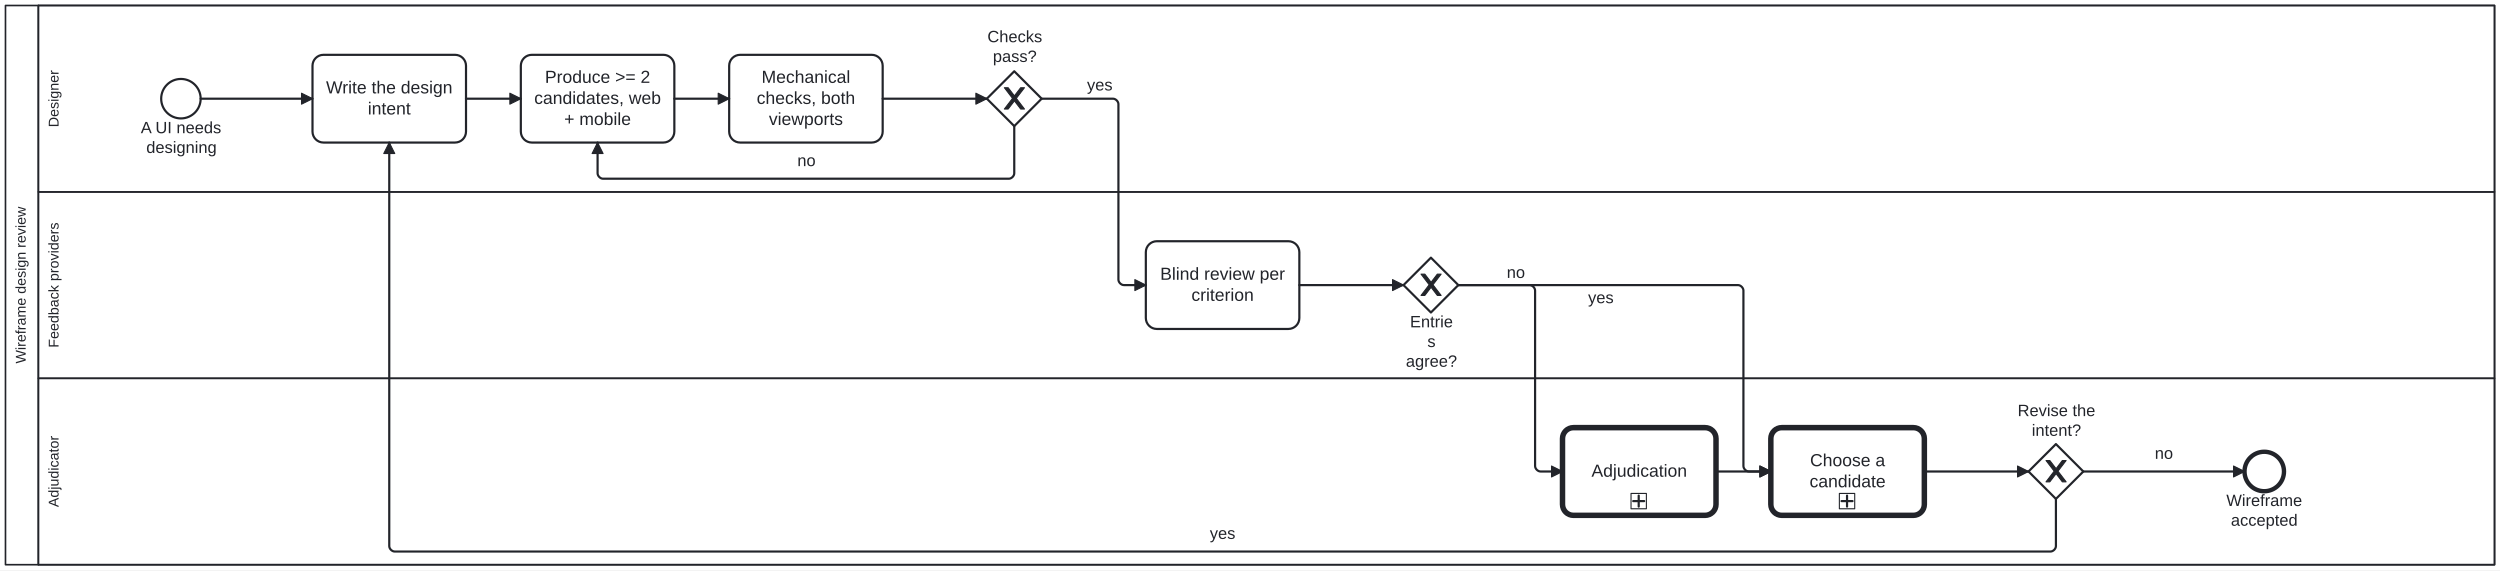
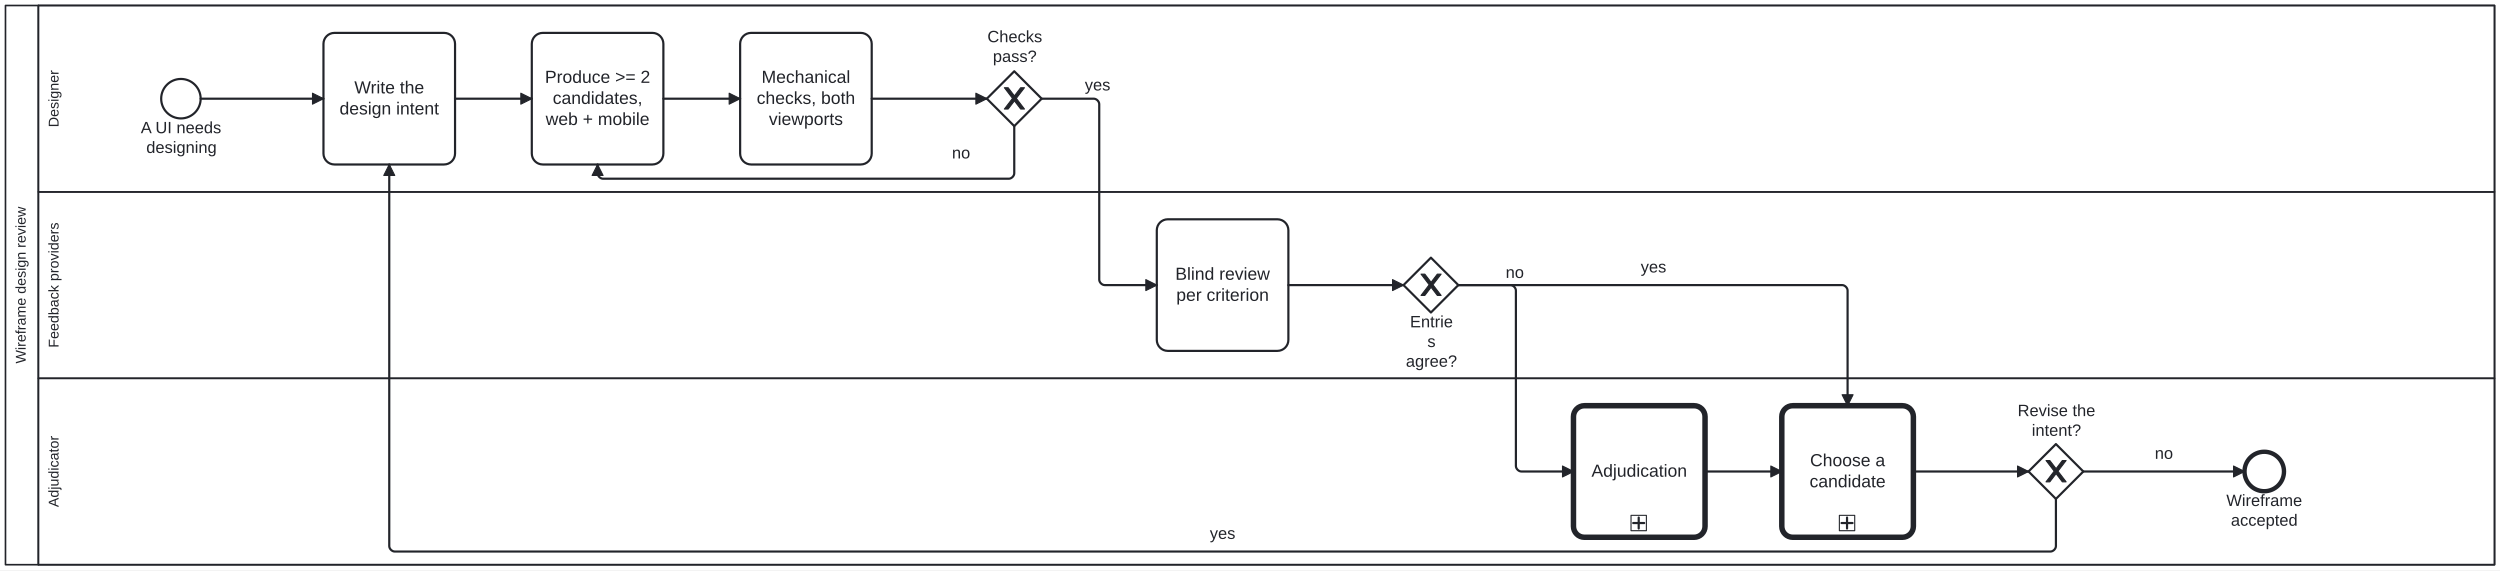
<svg xmlns="http://www.w3.org/2000/svg" width="100%" style="max-width:100%;height:auto" viewBox="155 75 2280 520" version="1.1">
  <rect x="155" y="75" width="2280" height="520" fill="#ffffff" />
  <g class="djs-group">
    <g class="djs-element djs-shape" data-element-id="Participant_Process_WireframeDesignReview" style="display: block;" transform="matrix(1 0 0 1 160 80)">
      <g class="djs-visual">
        <rect x="0" y="0" width="2270" height="510" rx="0" ry="0" style="stroke-linecap: round; stroke-linejoin: round; stroke: rgb(34, 36, 42); stroke-width: 1.5px; fill: white; fill-opacity: 0.95;" />
        <path style="fill: none; stroke-linecap: round; stroke-linejoin: round; stroke: rgb(34, 36, 42); stroke-width: 1.5px;" d="M30,0L30,510" />
        <text lineHeight="1.05" class="djs-label" transform="matrix(-1.83697e-16 -1 1 -1.83697e-16 0 510)" style="font-family: Arial, sans-serif; font-size: 13px; font-weight: normal; fill: rgb(34, 36, 42);">
          <tspan x="183.478" y="18.413">Wireframe design review</tspan>
        </text>
      </g>
      <rect class="djs-hit djs-hit-all" x="0" y="0" width="2270" height="510" style="fill: none; stroke-opacity: 0; stroke: white; stroke-width: 15px;" />
    </g>
    <g class="djs-children">
      <g class="djs-group">
        <g class="djs-element djs-shape" data-element-id="Lane_Adjudicator" style="display: block;" transform="matrix(1 0 0 1 190 420)">
          <g class="djs-visual">
            <rect x="0" y="0" width="2240" height="170" rx="0" ry="0" style="stroke-linecap: round; stroke-linejoin: round; stroke: rgb(34, 36, 42); stroke-width: 1.5px; fill: white; fill-opacity: 0.25;" />
            <text lineHeight="1.05" class="djs-label" transform="matrix(-1.83697e-16 -1 1 -1.83697e-16 0 170)" style="font-family: Arial, sans-serif; font-size: 13px; font-weight: normal; fill: rgb(34, 36, 42);">
              <tspan x="52.481" y="18.413">Adjudicator</tspan>
            </text>
          </g>
          <rect class="djs-hit djs-hit-all" x="0" y="0" width="2240" height="170" style="fill: none; stroke-opacity: 0; stroke: white; stroke-width: 15px;" />
        </g>
      </g>
      <g class="djs-group">
        <g class="djs-element djs-shape" data-element-id="Lane_Reviewers" style="display: block;" transform="matrix(1 0 0 1 190 250)">
          <g class="djs-visual">
            <rect x="0" y="0" width="2240" height="170" rx="0" ry="0" style="stroke-linecap: round; stroke-linejoin: round; stroke: rgb(34, 36, 42); stroke-width: 1.5px; fill: white; fill-opacity: 0.25;" />
            <text lineHeight="1.05" class="djs-label" transform="matrix(-1.83697e-16 -1 1 -1.83697e-16 0 170)" style="font-family: Arial, sans-serif; font-size: 13px; font-weight: normal; fill: rgb(34, 36, 42);">
              <tspan x="27.916" y="18.413">Feedback providers</tspan>
            </text>
          </g>
          <rect class="djs-hit djs-hit-all" x="0" y="0" width="2240" height="170" style="fill: none; stroke-opacity: 0; stroke: white; stroke-width: 15px;" />
        </g>
      </g>
      <g class="djs-group">
        <g class="djs-element djs-shape" data-element-id="Lane_Designer" style="display: block;" transform="matrix(1 0 0 1 190 80)">
          <g class="djs-visual">
            <rect x="0" y="0" width="2240" height="170" rx="0" ry="0" style="stroke-linecap: round; stroke-linejoin: round; stroke: rgb(34, 36, 42); stroke-width: 1.5px; fill: white; fill-opacity: 0.25;" />
            <text lineHeight="1.05" class="djs-label" transform="matrix(-1.83697e-16 -1 1 -1.83697e-16 0 170)" style="font-family: Arial, sans-serif; font-size: 13px; font-weight: normal; fill: rgb(34, 36, 42);">
              <tspan x="58.987" y="18.413">Designer</tspan>
            </text>
          </g>
          <rect class="djs-hit djs-hit-all" x="0" y="0" width="2240" height="170" style="fill: none; stroke-opacity: 0; stroke: white; stroke-width: 15px;" />
        </g>
      </g>
      <g class="djs-group">
        <g class="djs-element djs-shape" data-element-id="Start_WDR" style="display: block;" transform="matrix(1 0 0 1 302 147)">
          <g class="djs-visual">
            <circle cx="18" cy="18" r="18" style="stroke-linecap: round; stroke-linejoin: round; stroke: rgb(34, 36, 42); stroke-width: 2px; fill: white; fill-opacity: 0.95;" />
          </g>
          <rect class="djs-hit djs-hit-all" x="0" y="0" width="36" height="36" style="fill: none; stroke-opacity: 0; stroke: white; stroke-width: 15px;" />
        </g>
      </g>
      <g class="djs-group">
        <g class="djs-element djs-shape" data-element-id="Start_WDR_label" style="display: block;" transform="matrix(1 0 0 1 283 183)">
          <g class="djs-visual">
            <text lineHeight="1.2" class="djs-label" style="font-family: Arial, sans-serif; font-size: 15px; font-weight: normal; fill: rgb(34, 36, 42);">
              <tspan x="0.396" y="13.5">A UI needs</tspan>
              <tspan x="5.391" y="31.5">designing</tspan>
            </text>
          </g>
          <rect class="djs-hit djs-hit-all" x="0" y="0" width="75" height="36" style="fill: none; stroke-opacity: 0; stroke: white; stroke-width: 15px;" />
        </g>
      </g>
      <g class="djs-group">
-         <g class="djs-element djs-shape" data-element-id="D_Intent" style="display: block;" transform="matrix(1 0 0 1 440 125)">
-           <g class="djs-visual">
-             <rect x="0" y="0" width="140" height="80" rx="10" ry="10" style="stroke-linecap: round; stroke-linejoin: round; stroke: rgb(34, 36, 42); stroke-width: 2px; fill: white; fill-opacity: 0.95;" />
-             <text lineHeight="1.2" class="djs-label" style="font-family: Arial, sans-serif; font-size: 16px; font-weight: normal; fill: rgb(34, 36, 42);">
-               <tspan x="12.34" y="35.2">Write the design </tspan>
-               <tspan x="50.43" y="54.4">intent</tspan>
-             </text>
-           </g>
-           <rect class="djs-hit djs-hit-all" x="0" y="0" width="140" height="80" style="fill: none; stroke-opacity: 0; stroke: white; stroke-width: 15px;" />
-         </g>
-       </g>
-       <g class="djs-group">
-         <g class="djs-element djs-shape" data-element-id="D_Candidates" style="display: block;" transform="matrix(1 0 0 1 630 125)">
-           <g class="djs-visual">
-             <rect x="0" y="0" width="140" height="80" rx="10" ry="10" style="stroke-linecap: round; stroke-linejoin: round; stroke: rgb(34, 36, 42); stroke-width: 2px; fill: white; fill-opacity: 0.95;" />
-             <text lineHeight="1.2" class="djs-label" style="font-family: Arial, sans-serif; font-size: 16px; font-weight: normal; fill: rgb(34, 36, 42);">
-               <tspan x="21.965" y="25.6">Produce &gt;= 2 </tspan>
-               <tspan x="12.184" y="44.8">candidates, web </tspan>
-               <tspan x="39.539" y="64">+ mobile</tspan>
-             </text>
-           </g>
-           <rect class="djs-hit djs-hit-all" x="0" y="0" width="140" height="80" style="fill: none; stroke-opacity: 0; stroke: white; stroke-width: 15px;" />
-         </g>
-       </g>
-       <g class="djs-group">
-         <g class="djs-element djs-shape" data-element-id="D_Check" style="display: block;" transform="matrix(1 0 0 1 820 125)">
-           <g class="djs-visual">
-             <rect x="0" y="0" width="140" height="80" rx="10" ry="10" style="stroke-linecap: round; stroke-linejoin: round; stroke: rgb(34, 36, 42); stroke-width: 2px; fill: white; fill-opacity: 0.95;" />
-             <text lineHeight="1.2" class="djs-label" style="font-family: Arial, sans-serif; font-size: 16px; font-weight: normal; fill: rgb(34, 36, 42);">
-               <tspan x="29.535" y="25.6">Mechanical </tspan>
-               <tspan x="25.086" y="44.8">checks, both </tspan>
-               <tspan x="36.211" y="64">viewports</tspan>
-             </text>
-           </g>
-           <rect class="djs-hit djs-hit-all" x="0" y="0" width="140" height="80" style="fill: none; stroke-opacity: 0; stroke: white; stroke-width: 15px;" />
+         <g class="djs-element djs-shape" data-element-id="D_Intent" style="display: block;" transform="matrix(1 0 0 1 450 105)">
+           <g class="djs-visual">
+             <rect x="0" y="0" width="120" height="120" rx="10" ry="10" style="stroke-linecap: round; stroke-linejoin: round; stroke: rgb(34, 36, 42); stroke-width: 2px; fill: white; fill-opacity: 0.95;" />
+             <text lineHeight="1.2" class="djs-label" style="font-family: Arial, sans-serif; font-size: 16px; font-weight: normal; fill: rgb(34, 36, 42);">
+               <tspan x="28.137" y="55.2">Write the </tspan>
+               <tspan x="14.633" y="74.4">design intent</tspan>
+             </text>
+           </g>
+           <rect class="djs-hit djs-hit-all" x="0" y="0" width="120" height="120" style="fill: none; stroke-opacity: 0; stroke: white; stroke-width: 15px;" />
+         </g>
+       </g>
+       <g class="djs-group">
+         <g class="djs-element djs-shape" data-element-id="D_Candidates" style="display: block;" transform="matrix(1 0 0 1 640 105)">
+           <g class="djs-visual">
+             <rect x="0" y="0" width="120" height="120" rx="10" ry="10" style="stroke-linecap: round; stroke-linejoin: round; stroke: rgb(34, 36, 42); stroke-width: 2px; fill: white; fill-opacity: 0.95;" />
+             <text lineHeight="1.2" class="djs-label" style="font-family: Arial, sans-serif; font-size: 16px; font-weight: normal; fill: rgb(34, 36, 42);">
+               <tspan x="11.965" y="45.6">Produce &gt;= 2 </tspan>
+               <tspan x="19.082" y="64.8">candidates, </tspan>
+               <tspan x="12.641" y="84">web + mobile</tspan>
+             </text>
+           </g>
+           <rect class="djs-hit djs-hit-all" x="0" y="0" width="120" height="120" style="fill: none; stroke-opacity: 0; stroke: white; stroke-width: 15px;" />
+         </g>
+       </g>
+       <g class="djs-group">
+         <g class="djs-element djs-shape" data-element-id="D_Check" style="display: block;" transform="matrix(1 0 0 1 830 105)">
+           <g class="djs-visual">
+             <rect x="0" y="0" width="120" height="120" rx="10" ry="10" style="stroke-linecap: round; stroke-linejoin: round; stroke: rgb(34, 36, 42); stroke-width: 2px; fill: white; fill-opacity: 0.95;" />
+             <text lineHeight="1.2" class="djs-label" style="font-family: Arial, sans-serif; font-size: 16px; font-weight: normal; fill: rgb(34, 36, 42);">
+               <tspan x="19.535" y="45.6">Mechanical </tspan>
+               <tspan x="15.086" y="64.8">checks, both </tspan>
+               <tspan x="26.211" y="84">viewports</tspan>
+             </text>
+           </g>
+           <rect class="djs-hit djs-hit-all" x="0" y="0" width="120" height="120" style="fill: none; stroke-opacity: 0; stroke: white; stroke-width: 15px;" />
        </g>
      </g>
      <g class="djs-group">
        <g class="djs-element djs-shape" data-element-id="GW_Checks" style="display: block;" transform="matrix(1 0 0 1 1055 140)">
          <g class="djs-visual">
            <polygon points="25,0 50,25 25,50 0,25" style="stroke-linecap: round; stroke-linejoin: round; stroke: rgb(34, 36, 42); stroke-width: 2px; fill: white; fill-opacity: 0.95;" />
            <path d="m 16,15 7.429,9.714 -7.429,9.714 3.429,0 5.714,-7.464 5.714,7.464 3.429,0 -7.429,-9.714 7.429,-9.714 -3.429,0 -5.714,7.464 -5.714,-7.464 -3.429,0 z" style="fill: rgb(34, 36, 42); stroke-linecap: round; stroke-linejoin: round; stroke: rgb(34, 36, 42); stroke-width: 1px;" />
          </g>
          <rect class="djs-hit djs-hit-all" x="0" y="0" width="50" height="50" style="fill: none; stroke-opacity: 0; stroke: white; stroke-width: 15px;" />
        </g>
      </g>
      <g class="djs-group">
        <g class="djs-element djs-shape" data-element-id="GW_Checks_label" style="display: block;" transform="matrix(1 0 0 1 1055 100)">
          <g class="djs-visual">
            <text lineHeight="1.2" class="djs-label" style="font-family: Arial, sans-serif; font-size: 15px; font-weight: normal; fill: rgb(34, 36, 42);">
              <tspan x="0.491" y="13.5">Checks</tspan>
              <tspan x="5.487" y="31.5">pass?</tspan>
            </text>
          </g>
          <rect class="djs-hit djs-hit-all" x="0" y="0" width="51" height="36" style="fill: none; stroke-opacity: 0; stroke: white; stroke-width: 15px;" />
        </g>
      </g>
      <g class="djs-group">
-         <g class="djs-element djs-shape" data-element-id="R_Review" style="display: block;" transform="matrix(1 0 0 1 1200 295)">
-           <g class="djs-visual">
-             <rect x="0" y="0" width="140" height="80" rx="10" ry="10" style="stroke-linecap: round; stroke-linejoin: round; stroke: rgb(34, 36, 42); stroke-width: 2px; fill: white; fill-opacity: 0.95;" />
-             <text lineHeight="1.2" class="djs-label" style="font-family: Arial, sans-serif; font-size: 16px; font-weight: normal; fill: rgb(34, 36, 42);">
-               <tspan x="13.086" y="35.2">Blind review per </tspan>
-               <tspan x="41.547" y="54.4">criterion</tspan>
-             </text>
-           </g>
-           <rect class="djs-hit djs-hit-all" x="0" y="0" width="140" height="80" style="fill: none; stroke-opacity: 0; stroke: white; stroke-width: 15px;" />
+         <g class="djs-element djs-shape" data-element-id="R_Review" style="display: block;" transform="matrix(1 0 0 1 1210 275)">
+           <g class="djs-visual">
+             <rect x="0" y="0" width="120" height="120" rx="10" ry="10" style="stroke-linecap: round; stroke-linejoin: round; stroke: rgb(34, 36, 42); stroke-width: 2px; fill: white; fill-opacity: 0.95;" />
+             <text lineHeight="1.2" class="djs-label" style="font-family: Arial, sans-serif; font-size: 16px; font-weight: normal; fill: rgb(34, 36, 42);">
+               <tspan x="16.871" y="55.2">Blind review </tspan>
+               <tspan x="17.762" y="74.4">per criterion</tspan>
+             </text>
+           </g>
+           <rect class="djs-hit djs-hit-all" x="0" y="0" width="120" height="120" style="fill: none; stroke-opacity: 0; stroke: white; stroke-width: 15px;" />
        </g>
      </g>
      <g class="djs-group">
        <g class="djs-element djs-shape" data-element-id="GW_Agree" style="display: block;" transform="matrix(1 0 0 1 1435 310)">
          <g class="djs-visual">
            <polygon points="25,0 50,25 25,50 0,25" style="stroke-linecap: round; stroke-linejoin: round; stroke: rgb(34, 36, 42); stroke-width: 2px; fill: white; fill-opacity: 0.95;" />
            <path d="m 16,15 7.429,9.714 -7.429,9.714 3.429,0 5.714,-7.464 5.714,7.464 3.429,0 -7.429,-9.714 7.429,-9.714 -3.429,0 -5.714,7.464 -5.714,-7.464 -3.429,0 z" style="fill: rgb(34, 36, 42); stroke-linecap: round; stroke-linejoin: round; stroke: rgb(34, 36, 42); stroke-width: 1px;" />
          </g>
          <rect class="djs-hit djs-hit-all" x="0" y="0" width="50" height="50" style="fill: none; stroke-opacity: 0; stroke: white; stroke-width: 15px;" />
        </g>
      </g>
      <g class="djs-group">
        <g class="djs-element djs-shape" data-element-id="GW_Agree_label" style="display: block;" transform="matrix(1 0 0 1 1437 360)">
          <g class="djs-visual">
            <text lineHeight="1.2" class="djs-label" style="font-family: Arial, sans-serif; font-size: 15px; font-weight: normal; fill: rgb(34, 36, 42);">
              <tspan x="3.908" y="13.5">Entrie</tspan>
              <tspan x="19.75" y="31.5">s </tspan>
              <tspan x="0.147" y="49.5">agree?</tspan>
            </text>
          </g>
          <rect class="djs-hit djs-hit-all" x="0" y="0" width="47" height="36" style="fill: none; stroke-opacity: 0; stroke: white; stroke-width: 15px;" />
        </g>
      </g>
      <g class="djs-group">
-         <a class="fa-subprocess-link" href="https://litlfred.github.io/folio-assistant/cat-harness/process/Process_CriterionAdjudication" target="_top">
-           <g class="djs-element djs-shape" data-element-id="Call_Adjudicate" style="display: block;" transform="matrix(1 0 0 1 1580 465)">
-             <g class="djs-visual">
-               <rect x="0" y="0" width="140" height="80" rx="10" ry="10" style="stroke-linecap: round; stroke-linejoin: round; stroke: rgb(34, 36, 42); stroke-width: 5px; fill: white; fill-opacity: 0.95;" />
-               <text lineHeight="1.2" class="djs-label" style="font-family: Arial, sans-serif; font-size: 16px; font-weight: normal; fill: rgb(34, 36, 42);">
-                 <tspan x="26.414" y="44.8">Adjudication</tspan>
-               </text>
-               <rect x="0" y="0" width="14" height="14" rx="0" ry="0" style="stroke-linecap: round; stroke-linejoin: round; stroke: rgb(34, 36, 42); stroke-width: 1px; fill: white;" transform="matrix(1 0 0 1 62.5 60)" />
-               <path data-marker="sub-process" d="m62.5,60 m 7,2 l 0,10 m -5,-5 l 10,0" style="fill: white; stroke-linecap: round; stroke-linejoin: round; stroke: rgb(34, 36, 42); stroke-width: 2px;" />
-             </g>
-             <rect class="djs-hit djs-hit-all" x="0" y="0" width="140" height="80" style="fill: none; stroke-opacity: 0; stroke: white; stroke-width: 15px;" />
-           </g>
-         </a>
-       </g>
-       <g class="djs-group">
-         <a class="fa-subprocess-link" href="https://litlfred.github.io/folio-assistant/cat-harness/process/Process_OptionsAnalysis" target="_top">
-           <g class="djs-element djs-shape" data-element-id="Call_Choose" style="display: block;" transform="matrix(1 0 0 1 1770 465)">
-             <g class="djs-visual">
-               <rect x="0" y="0" width="140" height="80" rx="10" ry="10" style="stroke-linecap: round; stroke-linejoin: round; stroke: rgb(34, 36, 42); stroke-width: 5px; fill: white; fill-opacity: 0.95;" />
-               <text lineHeight="1.2" class="djs-label" style="font-family: Arial, sans-serif; font-size: 16px; font-weight: normal; fill: rgb(34, 36, 42);">
-                 <tspan x="35.754" y="35.2">Choose a </tspan>
-                 <tspan x="35.305" y="54.4">candidate</tspan>
-               </text>
-               <rect x="0" y="0" width="14" height="14" rx="0" ry="0" style="stroke-linecap: round; stroke-linejoin: round; stroke: rgb(34, 36, 42); stroke-width: 1px; fill: white;" transform="matrix(1 0 0 1 62.5 60)" />
-               <path data-marker="sub-process" d="m62.5,60 m 7,2 l 0,10 m -5,-5 l 10,0" style="fill: white; stroke-linecap: round; stroke-linejoin: round; stroke: rgb(34, 36, 42); stroke-width: 2px;" />
-             </g>
-             <rect class="djs-hit djs-hit-all" x="0" y="0" width="140" height="80" style="fill: none; stroke-opacity: 0; stroke: white; stroke-width: 15px;" />
-           </g>
-         </a>
+         <g class="djs-element djs-shape" data-element-id="Call_Adjudicate" style="display: block;" transform="matrix(1 0 0 1 1590 445)">
+           <g class="djs-visual">
+             <rect x="0" y="0" width="120" height="120" rx="10" ry="10" style="stroke-linecap: round; stroke-linejoin: round; stroke: rgb(34, 36, 42); stroke-width: 5px; fill: white; fill-opacity: 0.95;" />
+             <text lineHeight="1.2" class="djs-label" style="font-family: Arial, sans-serif; font-size: 16px; font-weight: normal; fill: rgb(34, 36, 42);">
+               <tspan x="16.414" y="64.8">Adjudication</tspan>
+             </text>
+             <rect x="0" y="0" width="14" height="14" rx="0" ry="0" style="stroke-linecap: round; stroke-linejoin: round; stroke: rgb(34, 36, 42); stroke-width: 1px; fill: white;" transform="matrix(1 0 0 1 52.5 100)" />
+             <path data-marker="sub-process" d="m52.5,100 m 7,2 l 0,10 m -5,-5 l 10,0" style="fill: white; stroke-linecap: round; stroke-linejoin: round; stroke: rgb(34, 36, 42); stroke-width: 2px;" />
+           </g>
+           <rect class="djs-hit djs-hit-all" x="0" y="0" width="120" height="120" style="fill: none; stroke-opacity: 0; stroke: white; stroke-width: 15px;" />
+         </g>
+       </g>
+       <g class="djs-group">
+         <g class="djs-element djs-shape" data-element-id="Call_Choose" style="display: block;" transform="matrix(1 0 0 1 1780 445)">
+           <g class="djs-visual">
+             <rect x="0" y="0" width="120" height="120" rx="10" ry="10" style="stroke-linecap: round; stroke-linejoin: round; stroke: rgb(34, 36, 42); stroke-width: 5px; fill: white; fill-opacity: 0.95;" />
+             <text lineHeight="1.2" class="djs-label" style="font-family: Arial, sans-serif; font-size: 16px; font-weight: normal; fill: rgb(34, 36, 42);">
+               <tspan x="25.754" y="55.2">Choose a </tspan>
+               <tspan x="25.305" y="74.4">candidate</tspan>
+             </text>
+             <rect x="0" y="0" width="14" height="14" rx="0" ry="0" style="stroke-linecap: round; stroke-linejoin: round; stroke: rgb(34, 36, 42); stroke-width: 1px; fill: white;" transform="matrix(1 0 0 1 52.5 100)" />
+             <path data-marker="sub-process" d="m52.5,100 m 7,2 l 0,10 m -5,-5 l 10,0" style="fill: white; stroke-linecap: round; stroke-linejoin: round; stroke: rgb(34, 36, 42); stroke-width: 2px;" />
+           </g>
+           <rect class="djs-hit djs-hit-all" x="0" y="0" width="120" height="120" style="fill: none; stroke-opacity: 0; stroke: white; stroke-width: 15px;" />
+         </g>
      </g>
      <g class="djs-group">
        <g class="djs-element djs-shape" data-element-id="GW_Iterate" style="display: block;" transform="matrix(1 0 0 1 2005 480)">
          <g class="djs-visual">
            <polygon points="25,0 50,25 25,50 0,25" style="stroke-linecap: round; stroke-linejoin: round; stroke: rgb(34, 36, 42); stroke-width: 2px; fill: white; fill-opacity: 0.95;" />
            <path d="m 16,15 7.429,9.714 -7.429,9.714 3.429,0 5.714,-7.464 5.714,7.464 3.429,0 -7.429,-9.714 7.429,-9.714 -3.429,0 -5.714,7.464 -5.714,-7.464 -3.429,0 z" style="fill: rgb(34, 36, 42); stroke-linecap: round; stroke-linejoin: round; stroke: rgb(34, 36, 42); stroke-width: 1px;" />
          </g>
          <rect class="djs-hit djs-hit-all" x="0" y="0" width="50" height="50" style="fill: none; stroke-opacity: 0; stroke: white; stroke-width: 15px;" />
        </g>
      </g>
      <g class="djs-group">
        <g class="djs-element djs-shape" data-element-id="GW_Iterate_label" style="display: block;" transform="matrix(1 0 0 1 1995 441)">
          <g class="djs-visual">
            <text lineHeight="1.2" class="djs-label" style="font-family: Arial, sans-serif; font-size: 15px; font-weight: normal; fill: rgb(34, 36, 42);">
              <tspan x="0.065" y="13.5">Revise the</tspan>
              <tspan x="12.982" y="31.5">intent?</tspan>
            </text>
          </g>
          <rect class="djs-hit djs-hit-all" x="0" y="0" width="71" height="36" style="fill: none; stroke-opacity: 0; stroke: white; stroke-width: 15px;" />
        </g>
      </g>
      <g class="djs-group">
        <g class="djs-element djs-shape" data-element-id="End_WDR" style="display: block;" transform="matrix(1 0 0 1 2202 487)">
          <g class="djs-visual">
            <circle cx="18" cy="18" r="18" style="stroke-linecap: round; stroke-linejoin: round; stroke: rgb(34, 36, 42); stroke-width: 4px; fill: white; fill-opacity: 0.95;" />
          </g>
          <rect class="djs-hit djs-hit-all" x="0" y="0" width="36" height="36" style="fill: none; stroke-opacity: 0; stroke: white; stroke-width: 15px;" />
        </g>
      </g>
      <g class="djs-group">
        <g class="djs-element djs-shape" data-element-id="End_WDR_label" style="display: block;" transform="matrix(1 0 0 1 2185 523)">
          <g class="djs-visual">
            <text lineHeight="1.2" class="djs-label" style="font-family: Arial, sans-serif; font-size: 15px; font-weight: normal; fill: rgb(34, 36, 42);">
              <tspan x="0.415" y="13.5">Wireframe</tspan>
              <tspan x="4.561" y="31.5">accepted</tspan>
            </text>
          </g>
          <rect class="djs-hit djs-hit-all" x="0" y="0" width="70" height="36" style="fill: none; stroke-opacity: 0; stroke: white; stroke-width: 15px;" />
        </g>
      </g>
      <g class="djs-group">
        <g class="djs-element djs-connection" data-element-id="SF_Process_WireframeDesignReview_1" style="display: block;">
          <g class="djs-visual">
            <defs>
-               <marker id="folio-marker-1" viewBox="0 0 20 20" refX="11" refY="10" markerWidth="10" markerHeight="10" orient="auto">
-                 <path d="M 1 5 L 11 10 L 1 15 Z" style="stroke-linecap: round; stroke-linejoin: round; stroke: rgb(34, 36, 42); stroke-width: 1px; fill: rgb(34, 36, 42);" />
-               </marker>
-             </defs>
-             <path data-corner-radius="5" style="fill: none; stroke-linecap: round; stroke-linejoin: round; stroke: rgb(34, 36, 42); stroke-width: 2px; marker-end: url('#folio-marker-1');" d="M338,165L440,165" />
-           </g>
-           <path d="M338,165L440,165" class="djs-hit djs-hit-stroke" style="fill: none; stroke-opacity: 0; stroke: white; stroke-width: 15px;" />
+               <marker id="bpmn-marker-1" viewBox="0 0 20 20" refX="11" refY="10" markerWidth="10" markerHeight="10" orient="auto">
+                 <path d="M 1 5 L 11 10 L 1 15 Z" style="stroke-linecap: round; stroke-linejoin: round; stroke: rgb(34, 36, 42); stroke-width: 1px; fill: rgb(34, 36, 42);" />
+               </marker>
+             </defs>
+             <path data-corner-radius="5" style="fill: none; stroke-linecap: round; stroke-linejoin: round; stroke: rgb(34, 36, 42); stroke-width: 2px; marker-end: url('#bpmn-marker-1');" d="M338,165L450,165" />
+           </g>
+           <path d="M338,165L450,165" class="djs-hit djs-hit-stroke" style="fill: none; stroke-opacity: 0; stroke: white; stroke-width: 15px;" />
        </g>
      </g>
      <g class="djs-group">
        <g class="djs-element djs-connection" data-element-id="SF_Process_WireframeDesignReview_2" style="display: block;">
          <g class="djs-visual">
            <defs>
-               <marker id="folio-marker-2" viewBox="0 0 20 20" refX="11" refY="10" markerWidth="10" markerHeight="10" orient="auto">
-                 <path d="M 1 5 L 11 10 L 1 15 Z" style="stroke-linecap: round; stroke-linejoin: round; stroke: rgb(34, 36, 42); stroke-width: 1px; fill: rgb(34, 36, 42);" />
-               </marker>
-             </defs>
-             <path data-corner-radius="5" style="fill: none; stroke-linecap: round; stroke-linejoin: round; stroke: rgb(34, 36, 42); stroke-width: 2px; marker-end: url('#folio-marker-2');" d="M580,165L630,165" />
-           </g>
-           <path d="M580,165L630,165" class="djs-hit djs-hit-stroke" style="fill: none; stroke-opacity: 0; stroke: white; stroke-width: 15px;" />
+               <marker id="bpmn-marker-2" viewBox="0 0 20 20" refX="11" refY="10" markerWidth="10" markerHeight="10" orient="auto">
+                 <path d="M 1 5 L 11 10 L 1 15 Z" style="stroke-linecap: round; stroke-linejoin: round; stroke: rgb(34, 36, 42); stroke-width: 1px; fill: rgb(34, 36, 42);" />
+               </marker>
+             </defs>
+             <path data-corner-radius="5" style="fill: none; stroke-linecap: round; stroke-linejoin: round; stroke: rgb(34, 36, 42); stroke-width: 2px; marker-end: url('#bpmn-marker-2');" d="M570,165L640,165" />
+           </g>
+           <path d="M570,165L640,165" class="djs-hit djs-hit-stroke" style="fill: none; stroke-opacity: 0; stroke: white; stroke-width: 15px;" />
        </g>
      </g>
      <g class="djs-group">
        <g class="djs-element djs-connection" data-element-id="SF_Process_WireframeDesignReview_3" style="display: block;">
          <g class="djs-visual">
            <defs>
-               <marker id="folio-marker-3" viewBox="0 0 20 20" refX="11" refY="10" markerWidth="10" markerHeight="10" orient="auto">
-                 <path d="M 1 5 L 11 10 L 1 15 Z" style="stroke-linecap: round; stroke-linejoin: round; stroke: rgb(34, 36, 42); stroke-width: 1px; fill: rgb(34, 36, 42);" />
-               </marker>
-             </defs>
-             <path data-corner-radius="5" style="fill: none; stroke-linecap: round; stroke-linejoin: round; stroke: rgb(34, 36, 42); stroke-width: 2px; marker-end: url('#folio-marker-3');" d="M770,165L820,165" />
-           </g>
-           <path d="M770,165L820,165" class="djs-hit djs-hit-stroke" style="fill: none; stroke-opacity: 0; stroke: white; stroke-width: 15px;" />
+               <marker id="bpmn-marker-3" viewBox="0 0 20 20" refX="11" refY="10" markerWidth="10" markerHeight="10" orient="auto">
+                 <path d="M 1 5 L 11 10 L 1 15 Z" style="stroke-linecap: round; stroke-linejoin: round; stroke: rgb(34, 36, 42); stroke-width: 1px; fill: rgb(34, 36, 42);" />
+               </marker>
+             </defs>
+             <path data-corner-radius="5" style="fill: none; stroke-linecap: round; stroke-linejoin: round; stroke: rgb(34, 36, 42); stroke-width: 2px; marker-end: url('#bpmn-marker-3');" d="M760,165L830,165" />
+           </g>
+           <path d="M760,165L830,165" class="djs-hit djs-hit-stroke" style="fill: none; stroke-opacity: 0; stroke: white; stroke-width: 15px;" />
        </g>
      </g>
      <g class="djs-group">
        <g class="djs-element djs-connection" data-element-id="SF_Process_WireframeDesignReview_4" style="display: block;">
          <g class="djs-visual">
            <defs>
-               <marker id="folio-marker-4" viewBox="0 0 20 20" refX="11" refY="10" markerWidth="10" markerHeight="10" orient="auto">
-                 <path d="M 1 5 L 11 10 L 1 15 Z" style="stroke-linecap: round; stroke-linejoin: round; stroke: rgb(34, 36, 42); stroke-width: 1px; fill: rgb(34, 36, 42);" />
-               </marker>
-             </defs>
-             <path data-corner-radius="5" style="fill: none; stroke-linecap: round; stroke-linejoin: round; stroke: rgb(34, 36, 42); stroke-width: 2px; marker-end: url('#folio-marker-4');" d="M960,165L1055,165" />
-           </g>
-           <path d="M960,165L1055,165" class="djs-hit djs-hit-stroke" style="fill: none; stroke-opacity: 0; stroke: white; stroke-width: 15px;" />
+               <marker id="bpmn-marker-4" viewBox="0 0 20 20" refX="11" refY="10" markerWidth="10" markerHeight="10" orient="auto">
+                 <path d="M 1 5 L 11 10 L 1 15 Z" style="stroke-linecap: round; stroke-linejoin: round; stroke: rgb(34, 36, 42); stroke-width: 1px; fill: rgb(34, 36, 42);" />
+               </marker>
+             </defs>
+             <path data-corner-radius="5" style="fill: none; stroke-linecap: round; stroke-linejoin: round; stroke: rgb(34, 36, 42); stroke-width: 2px; marker-end: url('#bpmn-marker-4');" d="M950,165L1055,165" />
+           </g>
+           <path d="M950,165L1055,165" class="djs-hit djs-hit-stroke" style="fill: none; stroke-opacity: 0; stroke: white; stroke-width: 15px;" />
        </g>
      </g>
      <g class="djs-group">
        <g class="djs-element djs-connection" data-element-id="SF_Process_WireframeDesignReview_5" style="display: block;">
          <g class="djs-visual">
            <defs>
-               <marker id="folio-marker-5" viewBox="0 0 20 20" refX="11" refY="10" markerWidth="10" markerHeight="10" orient="auto">
-                 <path d="M 1 5 L 11 10 L 1 15 Z" style="stroke-linecap: round; stroke-linejoin: round; stroke: rgb(34, 36, 42); stroke-width: 1px; fill: rgb(34, 36, 42);" />
-               </marker>
-             </defs>
-             <path data-corner-radius="5" style="fill: none; stroke-linecap: round; stroke-linejoin: round; stroke: rgb(34, 36, 42); stroke-width: 2px; marker-end: url('#folio-marker-5');" d="M1105,165L1170,165C1172.5,165,1175,167.5,1175,170L1175,330C1175,332.5,1177.5,335,1180,335L1200,335" />
-           </g>
-           <path d="M1105,165L1175,165L1175,335L1200,335" class="djs-hit djs-hit-stroke" style="fill: none; stroke-opacity: 0; stroke: white; stroke-width: 15px;" />
-         </g>
-       </g>
-       <g class="djs-group">
-         <g class="djs-element djs-shape" data-element-id="SF_Process_WireframeDesignReview_5_label" style="display: block;" transform="matrix(1 0 0 1 1146 144)">
+               <marker id="bpmn-marker-5" viewBox="0 0 20 20" refX="11" refY="10" markerWidth="10" markerHeight="10" orient="auto">
+                 <path d="M 1 5 L 11 10 L 1 15 Z" style="stroke-linecap: round; stroke-linejoin: round; stroke: rgb(34, 36, 42); stroke-width: 1px; fill: rgb(34, 36, 42);" />
+               </marker>
+             </defs>
+             <path data-corner-radius="5" style="fill: none; stroke-linecap: round; stroke-linejoin: round; stroke: rgb(34, 36, 42); stroke-width: 2px; marker-end: url('#bpmn-marker-5');" d="M1105,165L1152.5,165C1155,165,1157.5,167.5,1157.5,170L1157.5,330C1157.5,332.5,1160,335,1162.5,335L1210,335" />
+           </g>
+           <path d="M1105,165L1157.5,165L1157.5,335L1210,335" class="djs-hit djs-hit-stroke" style="fill: none; stroke-opacity: 0; stroke: white; stroke-width: 15px;" />
+         </g>
+       </g>
+       <g class="djs-group">
+         <g class="djs-element djs-shape" data-element-id="SF_Process_WireframeDesignReview_5_label" style="display: block;" transform="matrix(1 0 0 1 1144 144)">
          <g class="djs-visual">
            <text lineHeight="1.2" class="djs-label" style="font-family: Arial, sans-serif; font-size: 15px; font-weight: normal; fill: rgb(34, 36, 42);">
              <tspan x="0.329" y="13.5">yes</tspan>
            </text>
          </g>
          <rect class="djs-hit djs-hit-all" x="0" y="0" width="24" height="18" style="fill: none; stroke-opacity: 0; stroke: white; stroke-width: 15px;" />
        </g>
      </g>
      <g class="djs-group">
        <g class="djs-element djs-connection" data-element-id="SF_Process_WireframeDesignReview_6" style="display: block;">
          <g class="djs-visual">
            <defs>
-               <marker id="folio-marker-6" viewBox="0 0 20 20" refX="11" refY="10" markerWidth="10" markerHeight="10" orient="auto">
-                 <path d="M 1 5 L 11 10 L 1 15 Z" style="stroke-linecap: round; stroke-linejoin: round; stroke: rgb(34, 36, 42); stroke-width: 1px; fill: rgb(34, 36, 42);" />
-               </marker>
-             </defs>
-             <path data-corner-radius="5" style="fill: none; stroke-linecap: round; stroke-linejoin: round; stroke: rgb(34, 36, 42); stroke-width: 2px; marker-end: url('#folio-marker-6');" d="M1080,190L1080,233C1080,235.5,1077.5,238,1075,238L705,238C702.5,238,700,235.5,700,233L700,205" />
-           </g>
-           <path d="M1080,190L1080,238L700,238L700,205" class="djs-hit djs-hit-stroke" style="fill: none; stroke-opacity: 0; stroke: white; stroke-width: 15px;" />
-         </g>
-       </g>
-       <g class="djs-group">
-         <g class="djs-element djs-shape" data-element-id="SF_Process_WireframeDesignReview_6_label" style="display: block;" transform="matrix(1 0 0 1 882 213)">
+               <marker id="bpmn-marker-6" viewBox="0 0 20 20" refX="11" refY="10" markerWidth="10" markerHeight="10" orient="auto">
+                 <path d="M 1 5 L 11 10 L 1 15 Z" style="stroke-linecap: round; stroke-linejoin: round; stroke: rgb(34, 36, 42); stroke-width: 1px; fill: rgb(34, 36, 42);" />
+               </marker>
+             </defs>
+             <path data-corner-radius="5" style="fill: none; stroke-linecap: round; stroke-linejoin: round; stroke: rgb(34, 36, 42); stroke-width: 2px; marker-end: url('#bpmn-marker-6');" d="M1080,190L1080,233C1080,235.5,1077.5,238,1075,238L705,238C702.5,238,700,235.5,700,233L700,225" />
+           </g>
+           <path d="M1080,190L1080,238L700,238L700,225" class="djs-hit djs-hit-stroke" style="fill: none; stroke-opacity: 0; stroke: white; stroke-width: 15px;" />
+         </g>
+       </g>
+       <g class="djs-group">
+         <g class="djs-element djs-shape" data-element-id="SF_Process_WireframeDesignReview_6_label" style="display: block;" transform="matrix(1 0 0 1 1023 206)">
          <g class="djs-visual">
            <text lineHeight="1.2" class="djs-label" style="font-family: Arial, sans-serif; font-size: 15px; font-weight: normal; fill: rgb(34, 36, 42);">
              <tspan x="0.158" y="13.5">no</tspan>
            </text>
          </g>
          <rect class="djs-hit djs-hit-all" x="0" y="0" width="17" height="18" style="fill: none; stroke-opacity: 0; stroke: white; stroke-width: 15px;" />
        </g>
      </g>
      <g class="djs-group">
        <g class="djs-element djs-connection" data-element-id="SF_Process_WireframeDesignReview_7" style="display: block;">
          <g class="djs-visual">
            <defs>
-               <marker id="folio-marker-7" viewBox="0 0 20 20" refX="11" refY="10" markerWidth="10" markerHeight="10" orient="auto">
-                 <path d="M 1 5 L 11 10 L 1 15 Z" style="stroke-linecap: round; stroke-linejoin: round; stroke: rgb(34, 36, 42); stroke-width: 1px; fill: rgb(34, 36, 42);" />
-               </marker>
-             </defs>
-             <path data-corner-radius="5" style="fill: none; stroke-linecap: round; stroke-linejoin: round; stroke: rgb(34, 36, 42); stroke-width: 2px; marker-end: url('#folio-marker-7');" d="M1340,335L1435,335" />
-           </g>
-           <path d="M1340,335L1435,335" class="djs-hit djs-hit-stroke" style="fill: none; stroke-opacity: 0; stroke: white; stroke-width: 15px;" />
+               <marker id="bpmn-marker-7" viewBox="0 0 20 20" refX="11" refY="10" markerWidth="10" markerHeight="10" orient="auto">
+                 <path d="M 1 5 L 11 10 L 1 15 Z" style="stroke-linecap: round; stroke-linejoin: round; stroke: rgb(34, 36, 42); stroke-width: 1px; fill: rgb(34, 36, 42);" />
+               </marker>
+             </defs>
+             <path data-corner-radius="5" style="fill: none; stroke-linecap: round; stroke-linejoin: round; stroke: rgb(34, 36, 42); stroke-width: 2px; marker-end: url('#bpmn-marker-7');" d="M1330,335L1435,335" />
+           </g>
+           <path d="M1330,335L1435,335" class="djs-hit djs-hit-stroke" style="fill: none; stroke-opacity: 0; stroke: white; stroke-width: 15px;" />
        </g>
      </g>
      <g class="djs-group">
        <g class="djs-element djs-connection" data-element-id="SF_Process_WireframeDesignReview_8" style="display: block;">
          <g class="djs-visual">
            <defs>
-               <marker id="folio-marker-8" viewBox="0 0 20 20" refX="11" refY="10" markerWidth="10" markerHeight="10" orient="auto">
-                 <path d="M 1 5 L 11 10 L 1 15 Z" style="stroke-linecap: round; stroke-linejoin: round; stroke: rgb(34, 36, 42); stroke-width: 1px; fill: rgb(34, 36, 42);" />
-               </marker>
-             </defs>
-             <path data-corner-radius="5" style="fill: none; stroke-linecap: round; stroke-linejoin: round; stroke: rgb(34, 36, 42); stroke-width: 2px; marker-end: url('#folio-marker-8');" d="M1485,335L1550,335C1552.5,335,1555,337.5,1555,340L1555,500C1555,502.5,1557.5,505,1560,505L1580,505" />
-           </g>
-           <path d="M1485,335L1555,335L1555,505L1580,505" class="djs-hit djs-hit-stroke" style="fill: none; stroke-opacity: 0; stroke: white; stroke-width: 15px;" />
-         </g>
-       </g>
-       <g class="djs-group">
-         <g class="djs-element djs-shape" data-element-id="SF_Process_WireframeDesignReview_8_label" style="display: block;" transform="matrix(1 0 0 1 1529 315)">
+               <marker id="bpmn-marker-8" viewBox="0 0 20 20" refX="11" refY="10" markerWidth="10" markerHeight="10" orient="auto">
+                 <path d="M 1 5 L 11 10 L 1 15 Z" style="stroke-linecap: round; stroke-linejoin: round; stroke: rgb(34, 36, 42); stroke-width: 1px; fill: rgb(34, 36, 42);" />
+               </marker>
+             </defs>
+             <path data-corner-radius="5" style="fill: none; stroke-linecap: round; stroke-linejoin: round; stroke: rgb(34, 36, 42); stroke-width: 2px; marker-end: url('#bpmn-marker-8');" d="M1485,335L1532.5,335C1535,335,1537.5,337.5,1537.5,340L1537.5,500C1537.5,502.5,1540,505,1542.5,505L1590,505" />
+           </g>
+           <path d="M1485,335L1537.5,335L1537.5,505L1590,505" class="djs-hit djs-hit-stroke" style="fill: none; stroke-opacity: 0; stroke: white; stroke-width: 15px;" />
+         </g>
+       </g>
+       <g class="djs-group">
+         <g class="djs-element djs-shape" data-element-id="SF_Process_WireframeDesignReview_8_label" style="display: block;" transform="matrix(1 0 0 1 1528 315)">
          <g class="djs-visual">
            <text lineHeight="1.2" class="djs-label" style="font-family: Arial, sans-serif; font-size: 15px; font-weight: normal; fill: rgb(34, 36, 42);">
              <tspan x="0.158" y="13.5">no</tspan>
            </text>
          </g>
          <rect class="djs-hit djs-hit-all" x="0" y="0" width="17" height="18" style="fill: none; stroke-opacity: 0; stroke: white; stroke-width: 15px;" />
        </g>
      </g>
      <g class="djs-group">
        <g class="djs-element djs-connection" data-element-id="SF_Process_WireframeDesignReview_9" style="display: block;">
          <g class="djs-visual">
            <defs>
-               <marker id="folio-marker-9" viewBox="0 0 20 20" refX="11" refY="10" markerWidth="10" markerHeight="10" orient="auto">
-                 <path d="M 1 5 L 11 10 L 1 15 Z" style="stroke-linecap: round; stroke-linejoin: round; stroke: rgb(34, 36, 42); stroke-width: 1px; fill: rgb(34, 36, 42);" />
-               </marker>
-             </defs>
-             <path data-corner-radius="5" style="fill: none; stroke-linecap: round; stroke-linejoin: round; stroke: rgb(34, 36, 42); stroke-width: 2px; marker-end: url('#folio-marker-9');" d="M1485,335L1740,335C1742.5,335,1745,337.5,1745,340L1745,500C1745,502.5,1747.5,505,1750,505L1770,505" />
-           </g>
-           <path d="M1485,335L1745,335L1745,505L1770,505" class="djs-hit djs-hit-stroke" style="fill: none; stroke-opacity: 0; stroke: white; stroke-width: 15px;" />
-         </g>
-       </g>
-       <g class="djs-group">
-         <g class="djs-element djs-shape" data-element-id="SF_Process_WireframeDesignReview_9_label" style="display: block;" transform="matrix(1 0 0 1 1603 338)">
+               <marker id="bpmn-marker-9" viewBox="0 0 20 20" refX="11" refY="10" markerWidth="10" markerHeight="10" orient="auto">
+                 <path d="M 1 5 L 11 10 L 1 15 Z" style="stroke-linecap: round; stroke-linejoin: round; stroke: rgb(34, 36, 42); stroke-width: 1px; fill: rgb(34, 36, 42);" />
+               </marker>
+             </defs>
+             <path data-corner-radius="5" style="fill: none; stroke-linecap: round; stroke-linejoin: round; stroke: rgb(34, 36, 42); stroke-width: 2px; marker-end: url('#bpmn-marker-9');" d="M1485,335L1835,335C1837.5,335,1840,337.5,1840,340L1840,445" />
+           </g>
+           <path d="M1485,335L1840,335L1840,445" class="djs-hit djs-hit-stroke" style="fill: none; stroke-opacity: 0; stroke: white; stroke-width: 15px;" />
+         </g>
+       </g>
+       <g class="djs-group">
+         <g class="djs-element djs-shape" data-element-id="SF_Process_WireframeDesignReview_9_label" style="display: block;" transform="matrix(1 0 0 1 1651 310)">
          <g class="djs-visual">
            <text lineHeight="1.2" class="djs-label" style="font-family: Arial, sans-serif; font-size: 15px; font-weight: normal; fill: rgb(34, 36, 42);">
              <tspan x="0.329" y="13.5">yes</tspan>
            </text>
          </g>
          <rect class="djs-hit djs-hit-all" x="0" y="0" width="24" height="18" style="fill: none; stroke-opacity: 0; stroke: white; stroke-width: 15px;" />
        </g>
      </g>
      <g class="djs-group">
        <g class="djs-element djs-connection" data-element-id="SF_Process_WireframeDesignReview_10" style="display: block;">
          <g class="djs-visual">
            <defs>
-               <marker id="folio-marker-10" viewBox="0 0 20 20" refX="11" refY="10" markerWidth="10" markerHeight="10" orient="auto">
-                 <path d="M 1 5 L 11 10 L 1 15 Z" style="stroke-linecap: round; stroke-linejoin: round; stroke: rgb(34, 36, 42); stroke-width: 1px; fill: rgb(34, 36, 42);" />
-               </marker>
-             </defs>
-             <path data-corner-radius="5" style="fill: none; stroke-linecap: round; stroke-linejoin: round; stroke: rgb(34, 36, 42); stroke-width: 2px; marker-end: url('#folio-marker-10');" d="M1720,505L1770,505" />
-           </g>
-           <path d="M1720,505L1770,505" class="djs-hit djs-hit-stroke" style="fill: none; stroke-opacity: 0; stroke: white; stroke-width: 15px;" />
+               <marker id="bpmn-marker-10" viewBox="0 0 20 20" refX="11" refY="10" markerWidth="10" markerHeight="10" orient="auto">
+                 <path d="M 1 5 L 11 10 L 1 15 Z" style="stroke-linecap: round; stroke-linejoin: round; stroke: rgb(34, 36, 42); stroke-width: 1px; fill: rgb(34, 36, 42);" />
+               </marker>
+             </defs>
+             <path data-corner-radius="5" style="fill: none; stroke-linecap: round; stroke-linejoin: round; stroke: rgb(34, 36, 42); stroke-width: 2px; marker-end: url('#bpmn-marker-10');" d="M1710,505L1780,505" />
+           </g>
+           <path d="M1710,505L1780,505" class="djs-hit djs-hit-stroke" style="fill: none; stroke-opacity: 0; stroke: white; stroke-width: 15px;" />
        </g>
      </g>
      <g class="djs-group">
        <g class="djs-element djs-connection" data-element-id="SF_Process_WireframeDesignReview_11" style="display: block;">
          <g class="djs-visual">
            <defs>
-               <marker id="folio-marker-11" viewBox="0 0 20 20" refX="11" refY="10" markerWidth="10" markerHeight="10" orient="auto">
-                 <path d="M 1 5 L 11 10 L 1 15 Z" style="stroke-linecap: round; stroke-linejoin: round; stroke: rgb(34, 36, 42); stroke-width: 1px; fill: rgb(34, 36, 42);" />
-               </marker>
-             </defs>
-             <path data-corner-radius="5" style="fill: none; stroke-linecap: round; stroke-linejoin: round; stroke: rgb(34, 36, 42); stroke-width: 2px; marker-end: url('#folio-marker-11');" d="M1910,505L2005,505" />
-           </g>
-           <path d="M1910,505L2005,505" class="djs-hit djs-hit-stroke" style="fill: none; stroke-opacity: 0; stroke: white; stroke-width: 15px;" />
+               <marker id="bpmn-marker-11" viewBox="0 0 20 20" refX="11" refY="10" markerWidth="10" markerHeight="10" orient="auto">
+                 <path d="M 1 5 L 11 10 L 1 15 Z" style="stroke-linecap: round; stroke-linejoin: round; stroke: rgb(34, 36, 42); stroke-width: 1px; fill: rgb(34, 36, 42);" />
+               </marker>
+             </defs>
+             <path data-corner-radius="5" style="fill: none; stroke-linecap: round; stroke-linejoin: round; stroke: rgb(34, 36, 42); stroke-width: 2px; marker-end: url('#bpmn-marker-11');" d="M1900,505L2005,505" />
+           </g>
+           <path d="M1900,505L2005,505" class="djs-hit djs-hit-stroke" style="fill: none; stroke-opacity: 0; stroke: white; stroke-width: 15px;" />
        </g>
      </g>
      <g class="djs-group">
        <g class="djs-element djs-connection" data-element-id="SF_Process_WireframeDesignReview_12" style="display: block;">
          <g class="djs-visual">
            <defs>
-               <marker id="folio-marker-12" viewBox="0 0 20 20" refX="11" refY="10" markerWidth="10" markerHeight="10" orient="auto">
-                 <path d="M 1 5 L 11 10 L 1 15 Z" style="stroke-linecap: round; stroke-linejoin: round; stroke: rgb(34, 36, 42); stroke-width: 1px; fill: rgb(34, 36, 42);" />
-               </marker>
-             </defs>
-             <path data-corner-radius="5" style="fill: none; stroke-linecap: round; stroke-linejoin: round; stroke: rgb(34, 36, 42); stroke-width: 2px; marker-end: url('#folio-marker-12');" d="M2030,530L2030,573C2030,575.5,2027.5,578,2025,578L515,578C512.5,578,510,575.5,510,573L510,205" />
-           </g>
-           <path d="M2030,530L2030,578L510,578L510,205" class="djs-hit djs-hit-stroke" style="fill: none; stroke-opacity: 0; stroke: white; stroke-width: 15px;" />
+               <marker id="bpmn-marker-12" viewBox="0 0 20 20" refX="11" refY="10" markerWidth="10" markerHeight="10" orient="auto">
+                 <path d="M 1 5 L 11 10 L 1 15 Z" style="stroke-linecap: round; stroke-linejoin: round; stroke: rgb(34, 36, 42); stroke-width: 1px; fill: rgb(34, 36, 42);" />
+               </marker>
+             </defs>
+             <path data-corner-radius="5" style="fill: none; stroke-linecap: round; stroke-linejoin: round; stroke: rgb(34, 36, 42); stroke-width: 2px; marker-end: url('#bpmn-marker-12');" d="M2030,530L2030,573C2030,575.5,2027.5,578,2025,578L515,578C512.5,578,510,575.5,510,573L510,225" />
+           </g>
+           <path d="M2030,530L2030,578L510,578L510,225" class="djs-hit djs-hit-stroke" style="fill: none; stroke-opacity: 0; stroke: white; stroke-width: 15px;" />
        </g>
      </g>
      <g class="djs-group">
        <g class="djs-element djs-shape" data-element-id="SF_Process_WireframeDesignReview_12_label" style="display: block;" transform="matrix(1 0 0 1 1258 553)">
          <g class="djs-visual">
            <text lineHeight="1.2" class="djs-label" style="font-family: Arial, sans-serif; font-size: 15px; font-weight: normal; fill: rgb(34, 36, 42);">
              <tspan x="0.329" y="13.5">yes</tspan>
            </text>
          </g>
          <rect class="djs-hit djs-hit-all" x="0" y="0" width="24" height="18" style="fill: none; stroke-opacity: 0; stroke: white; stroke-width: 15px;" />
        </g>
      </g>
      <g class="djs-group">
        <g class="djs-element djs-connection" data-element-id="SF_Process_WireframeDesignReview_13" style="display: block;">
          <g class="djs-visual">
            <defs>
-               <marker id="folio-marker-13" viewBox="0 0 20 20" refX="11" refY="10" markerWidth="10" markerHeight="10" orient="auto">
-                 <path d="M 1 5 L 11 10 L 1 15 Z" style="stroke-linecap: round; stroke-linejoin: round; stroke: rgb(34, 36, 42); stroke-width: 1px; fill: rgb(34, 36, 42);" />
-               </marker>
-             </defs>
-             <path data-corner-radius="5" style="fill: none; stroke-linecap: round; stroke-linejoin: round; stroke: rgb(34, 36, 42); stroke-width: 2px; marker-end: url('#folio-marker-13');" d="M2055,505L2202,505" />
+               <marker id="bpmn-marker-13" viewBox="0 0 20 20" refX="11" refY="10" markerWidth="10" markerHeight="10" orient="auto">
+                 <path d="M 1 5 L 11 10 L 1 15 Z" style="stroke-linecap: round; stroke-linejoin: round; stroke: rgb(34, 36, 42); stroke-width: 1px; fill: rgb(34, 36, 42);" />
+               </marker>
+             </defs>
+             <path data-corner-radius="5" style="fill: none; stroke-linecap: round; stroke-linejoin: round; stroke: rgb(34, 36, 42); stroke-width: 2px; marker-end: url('#bpmn-marker-13');" d="M2055,505L2202,505" />
          </g>
          <path d="M2055,505L2202,505" class="djs-hit djs-hit-stroke" style="fill: none; stroke-opacity: 0; stroke: white; stroke-width: 15px;" />
        </g>
      </g>
      <g class="djs-group">
        <g class="djs-element djs-shape" data-element-id="SF_Process_WireframeDesignReview_13_label" style="display: block;" transform="matrix(1 0 0 1 2120 480)">
          <g class="djs-visual">
            <text lineHeight="1.2" class="djs-label" style="font-family: Arial, sans-serif; font-size: 15px; font-weight: normal; fill: rgb(34, 36, 42);">
              <tspan x="0.158" y="13.5">no</tspan>
            </text>
          </g>
          <rect class="djs-hit djs-hit-all" x="0" y="0" width="17" height="18" style="fill: none; stroke-opacity: 0; stroke: white; stroke-width: 15px;" />
        </g>
      </g>
    </g>
  </g>
</svg>
